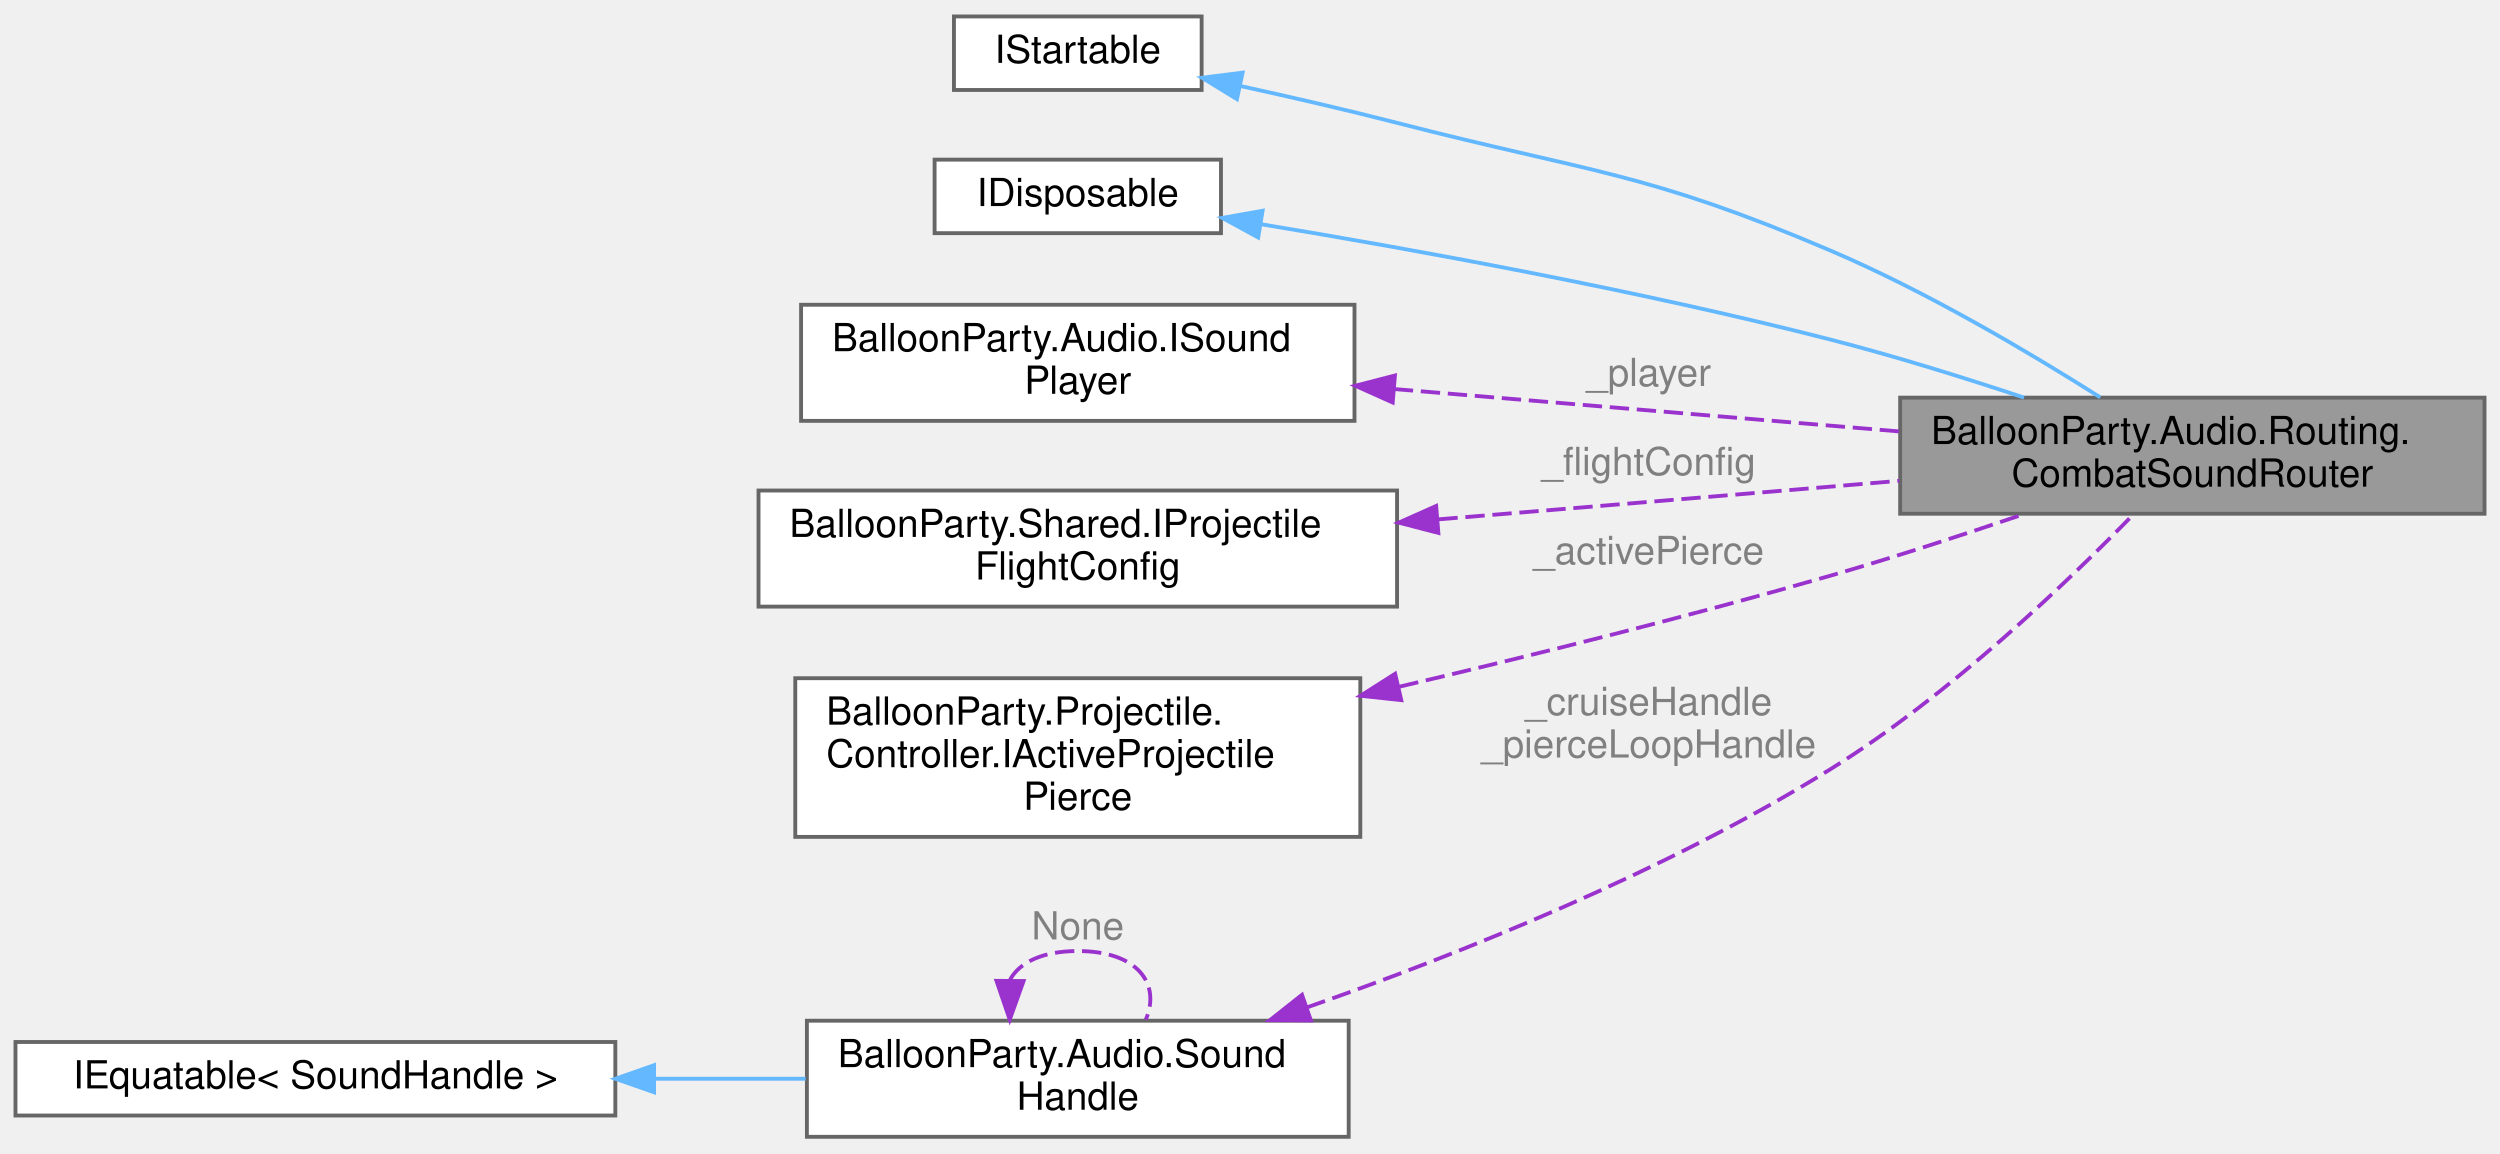
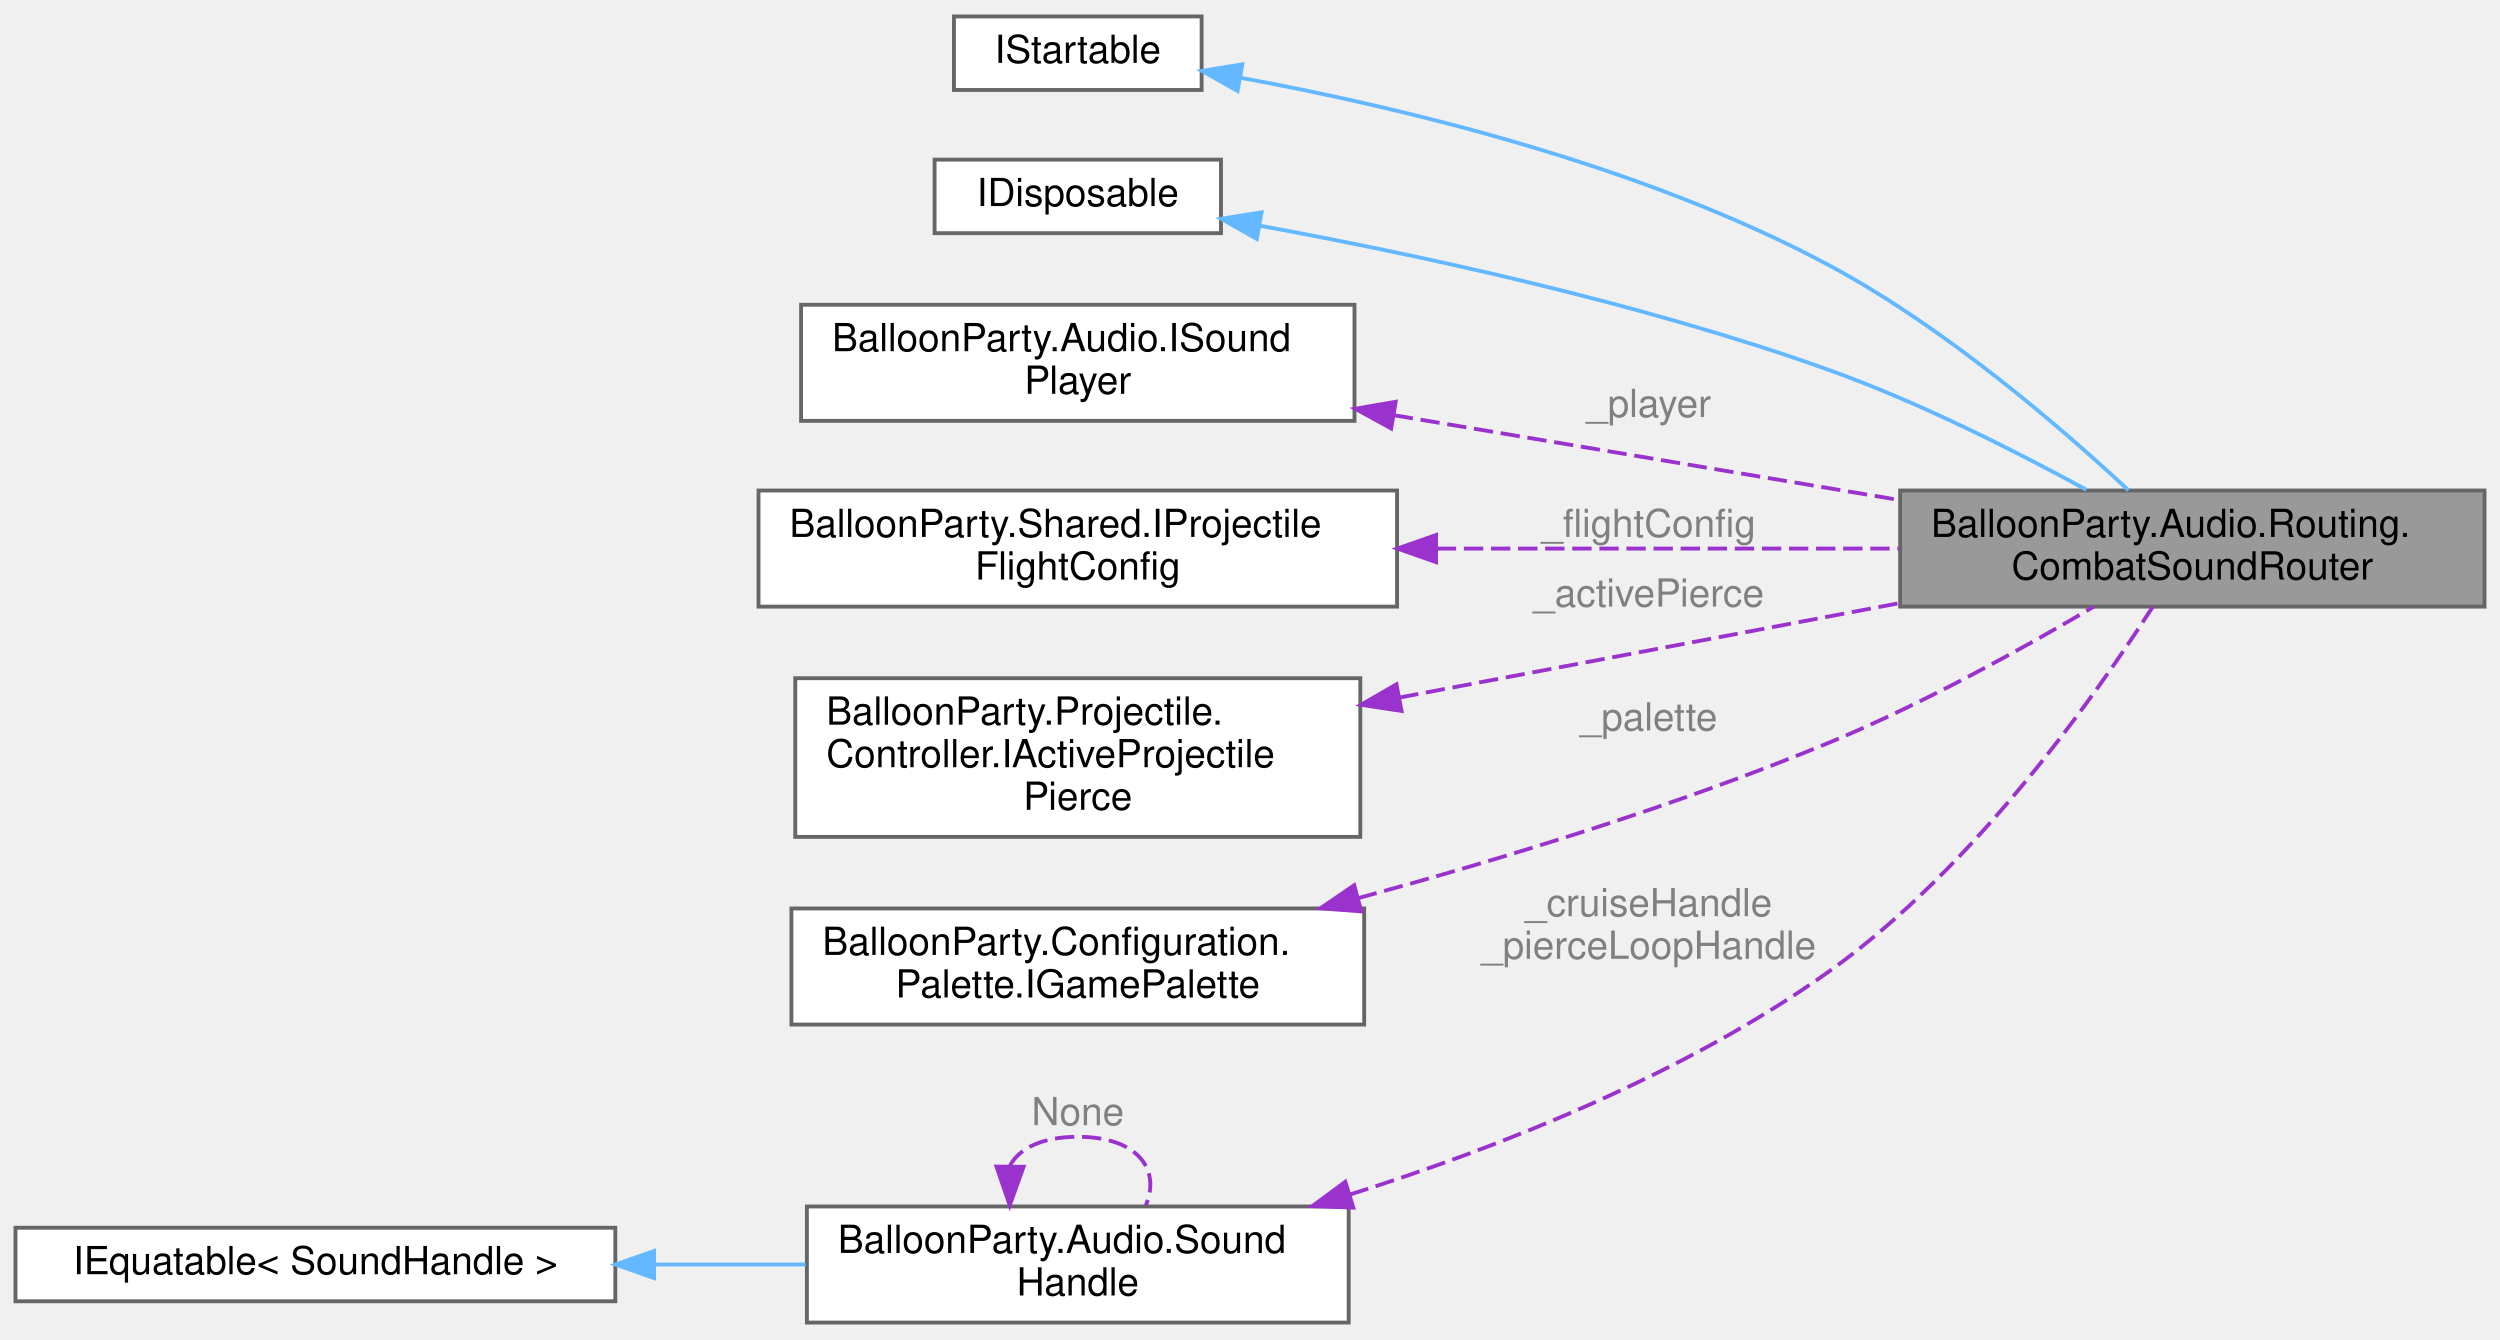
- <svg xmlns="http://www.w3.org/2000/svg" xmlns:xlink="http://www.w3.org/1999/xlink" width="646pt" height="298pt" viewBox="0.00 0.00 646.00 297.50">
-   <g id="graph0" class="graph" transform="scale(1 1) rotate(0) translate(4 293.5)">
+ <svg xmlns="http://www.w3.org/2000/svg" xmlns:xlink="http://www.w3.org/1999/xlink" width="646pt" height="346pt" viewBox="0.00 0.00 646.00 345.50">
+   <g id="graph0" class="graph" transform="scale(1 1) rotate(0) translate(4 341.5)">
    <g id="Node000001" class="node">
      <g id="a_Node000001">
        <a xlink:title=" ">
-           <polygon fill="#999999" stroke="#666666" points="638,-191 487,-191 487,-161 638,-161 638,-191" />
-           <text text-anchor="start" x="495" y="-179" font-family="Helvetica,sans-Serif" font-size="10.00">BalloonParty.Audio.Routing.</text>
-           <text text-anchor="middle" x="562.5" y="-168" font-family="Helvetica,sans-Serif" font-size="10.00">CombatSoundRouter</text>
+           <polygon fill="#999999" stroke="#666666" points="638,-215 487,-215 487,-185 638,-185 638,-215" />
+           <text text-anchor="start" x="495" y="-203" font-family="Helvetica,sans-Serif" font-size="10.00">BalloonParty.Audio.Routing.</text>
+           <text text-anchor="middle" x="562.5" y="-192" font-family="Helvetica,sans-Serif" font-size="10.00">CombatSoundRouter</text>
        </a>
      </g>
    </g>
    <g id="Node000002" class="node">
      <g id="a_Node000002">
        <a xlink:title=" ">
-           <polygon fill="white" stroke="#666666" points="306.5,-289.5 242.5,-289.5 242.5,-270.5 306.5,-270.5 306.5,-289.5" />
-           <text text-anchor="middle" x="274.5" y="-277.5" font-family="Helvetica,sans-Serif" font-size="10.00">IStartable</text>
+           <polygon fill="white" stroke="#666666" points="306.5,-337.5 242.5,-337.5 242.5,-318.5 306.5,-318.5 306.5,-337.5" />
+           <text text-anchor="middle" x="274.5" y="-325.5" font-family="Helvetica,sans-Serif" font-size="10.00">IStartable</text>
        </a>
      </g>
    </g>
    <g id="edge1_Node000001_Node000002" class="edge">
      <g id="a_edge1_Node000001_Node000002">
        <a xlink:title=" ">
-           <path fill="none" stroke="#63b8ff" d="M316.63,-271.5C329.59,-268.66 343.93,-265.36 357,-262 407.26,-249.06 421.27,-249.37 469,-229 493.85,-218.39 520.44,-202.65 538.71,-191.07" />
-           <polygon fill="#63b8ff" stroke="#63b8ff" points="315.62,-268.13 306.58,-273.66 317.09,-274.98 315.62,-268.13" />
+           <path fill="none" stroke="#63b8ff" d="M316.62,-321.65C357.18,-314.18 420.05,-299.33 469,-273 498.73,-257.01 528.56,-231.3 546.01,-215.05" />
+           <polygon fill="#63b8ff" stroke="#63b8ff" points="315.79,-318.24 306.55,-323.43 317.01,-325.13 315.79,-318.24" />
        </a>
      </g>
    </g>
    <g id="Node000003" class="node">
      <g id="a_Node000003">
        <a xlink:title=" ">
-           <polygon fill="white" stroke="#666666" points="311.5,-252.5 237.5,-252.5 237.5,-233.5 311.5,-233.5 311.5,-252.5" />
-           <text text-anchor="middle" x="274.5" y="-240.5" font-family="Helvetica,sans-Serif" font-size="10.00">IDisposable</text>
+           <polygon fill="white" stroke="#666666" points="311.5,-300.5 237.5,-300.5 237.5,-281.5 311.5,-281.5 311.5,-300.5" />
+           <text text-anchor="middle" x="274.5" y="-288.5" font-family="Helvetica,sans-Serif" font-size="10.00">IDisposable</text>
        </a>
      </g>
    </g>
    <g id="edge2_Node000001_Node000003" class="edge">
      <g id="a_edge2_Node000001_Node000003">
        <a xlink:title=" ">
-           <path fill="none" stroke="#63b8ff" d="M321.92,-235.8C361.35,-229.28 419.28,-218.76 469,-206 485.52,-201.76 503.4,-196.2 519,-191.01" />
-           <polygon fill="#63b8ff" stroke="#63b8ff" points="321.12,-232.38 311.82,-237.44 322.25,-239.29 321.12,-232.38" />
+           <path fill="none" stroke="#63b8ff" d="M321.46,-283.44C361.22,-276.16 419.88,-263.65 469,-246 492.12,-237.69 516.99,-225.1 535.11,-215.19" />
+           <polygon fill="#63b8ff" stroke="#63b8ff" points="320.75,-280.01 311.53,-285.22 321.99,-286.9 320.75,-280.01" />
        </a>
      </g>
    </g>
    <g id="Node000004" class="node">
      <g id="a_Node000004">
        <a xlink:href="interfaceBalloonParty_1_1Audio_1_1ISoundPlayer.html" target="_top" xlink:title=" ">
-           <polygon fill="white" stroke="#666666" points="346,-215 203,-215 203,-185 346,-185 346,-215" />
-           <text text-anchor="start" x="211" y="-203" font-family="Helvetica,sans-Serif" font-size="10.00">BalloonParty.Audio.ISound</text>
-           <text text-anchor="middle" x="274.5" y="-192" font-family="Helvetica,sans-Serif" font-size="10.00">Player</text>
+           <polygon fill="white" stroke="#666666" points="346,-263 203,-263 203,-233 346,-233 346,-263" />
+           <text text-anchor="start" x="211" y="-251" font-family="Helvetica,sans-Serif" font-size="10.00">BalloonParty.Audio.ISound</text>
+           <text text-anchor="middle" x="274.5" y="-240" font-family="Helvetica,sans-Serif" font-size="10.00">Player</text>
        </a>
      </g>
    </g>
    <g id="edge3_Node000001_Node000004" class="edge">
      <g id="a_edge3_Node000001_Node000004">
        <a xlink:title=" ">
-           <path fill="none" stroke="#9a32cd" stroke-dasharray="5,2" d="M356.16,-193.23C397.19,-189.79 446.73,-185.63 486.87,-182.26" />
-           <polygon fill="#9a32cd" stroke="#9a32cd" points="355.87,-189.74 346.2,-194.07 356.45,-196.72 355.87,-189.74" />
+           <path fill="none" stroke="#9a32cd" stroke-dasharray="5,2" d="M356.16,-234.46C397.19,-227.58 446.73,-219.26 486.87,-212.53" />
+           <polygon fill="#9a32cd" stroke="#9a32cd" points="355.48,-231.03 346.2,-236.13 356.64,-237.93 355.48,-231.03" />
        </a>
      </g>
-       <text text-anchor="middle" x="422" y="-194" font-family="Helvetica,sans-Serif" font-size="10.00" fill="grey"> _player</text>
+       <text text-anchor="middle" x="422" y="-234" font-family="Helvetica,sans-Serif" font-size="10.00" fill="grey"> _player</text>
    </g>
    <g id="Node000005" class="node">
      <g id="a_Node000005">
        <a xlink:href="interfaceBalloonParty_1_1Shared_1_1IProjectileFlightConfig.html" target="_top" xlink:title="Read-only projectile flight configuration: physics, cruise, sweep, pierce, and doom tuning.">
-           <polygon fill="white" stroke="#666666" points="357,-167 192,-167 192,-137 357,-137 357,-167" />
-           <text text-anchor="start" x="200" y="-155" font-family="Helvetica,sans-Serif" font-size="10.00">BalloonParty.Shared.IProjectile</text>
-           <text text-anchor="middle" x="274.5" y="-144" font-family="Helvetica,sans-Serif" font-size="10.00">FlightConfig</text>
+           <polygon fill="white" stroke="#666666" points="357,-215 192,-215 192,-185 357,-185 357,-215" />
+           <text text-anchor="start" x="200" y="-203" font-family="Helvetica,sans-Serif" font-size="10.00">BalloonParty.Shared.IProjectile</text>
+           <text text-anchor="middle" x="274.5" y="-192" font-family="Helvetica,sans-Serif" font-size="10.00">FlightConfig</text>
        </a>
      </g>
    </g>
    <g id="edge4_Node000001_Node000005" class="edge">
      <g id="a_edge4_Node000001_Node000005">
        <a xlink:title=" ">
-           <path fill="none" stroke="#9a32cd" stroke-dasharray="5,2" d="M367.68,-159.55C399.75,-162.2 435.96,-165.21 469,-168 474.78,-168.49 480.77,-169 486.78,-169.51" />
-           <polygon fill="#9a32cd" stroke="#9a32cd" points="367.67,-156.04 357.42,-158.7 367.1,-163.01 367.67,-156.04" />
+           <path fill="none" stroke="#9a32cd" stroke-dasharray="5,2" d="M367.27,-200C405.83,-200 450.13,-200 486.67,-200" />
+           <polygon fill="#9a32cd" stroke="#9a32cd" points="367.07,-196.5 357.07,-200 367.07,-203.5 367.07,-196.5" />
        </a>
      </g>
-       <text text-anchor="middle" x="422" y="-171" font-family="Helvetica,sans-Serif" font-size="10.00" fill="grey"> _flightConfig</text>
+       <text text-anchor="middle" x="422" y="-203" font-family="Helvetica,sans-Serif" font-size="10.00" fill="grey"> _flightConfig</text>
    </g>
    <g id="Node000006" class="node">
      <g id="a_Node000006">
        <a xlink:href="interfaceBalloonParty_1_1Projectile_1_1Controller_1_1IActiveProjectilePierce.html" target="_top" xlink:title="Whether the active shot is currently piercing.">
-           <polygon fill="white" stroke="#666666" points="347.5,-118.5 201.5,-118.5 201.5,-77.5 347.5,-77.5 347.5,-118.5" />
-           <text text-anchor="start" x="209.5" y="-106.5" font-family="Helvetica,sans-Serif" font-size="10.00">BalloonParty.Projectile.</text>
-           <text text-anchor="start" x="209.5" y="-95.5" font-family="Helvetica,sans-Serif" font-size="10.00">Controller.IActiveProjectile</text>
-           <text text-anchor="middle" x="274.5" y="-84.5" font-family="Helvetica,sans-Serif" font-size="10.00">Pierce</text>
+           <polygon fill="white" stroke="#666666" points="347.5,-166.5 201.5,-166.5 201.5,-125.5 347.5,-125.5 347.5,-166.5" />
+           <text text-anchor="start" x="209.5" y="-154.5" font-family="Helvetica,sans-Serif" font-size="10.00">BalloonParty.Projectile.</text>
+           <text text-anchor="start" x="209.5" y="-143.5" font-family="Helvetica,sans-Serif" font-size="10.00">Controller.IActiveProjectile</text>
+           <text text-anchor="middle" x="274.5" y="-132.5" font-family="Helvetica,sans-Serif" font-size="10.00">Pierce</text>
        </a>
      </g>
    </g>
    <g id="edge5_Node000001_Node000006" class="edge">
      <g id="a_edge5_Node000001_Node000006">
        <a xlink:title=" ">
-           <path fill="none" stroke="#9a32cd" stroke-dasharray="5,2" d="M357.61,-116.31C392.18,-124.45 432.72,-134.54 469,-145 485.44,-149.74 503.3,-155.57 518.91,-160.88" />
-           <polygon fill="#9a32cd" stroke="#9a32cd" points="358.09,-112.83 347.56,-113.97 356.5,-119.65 358.09,-112.83" />
+           <path fill="none" stroke="#9a32cd" stroke-dasharray="5,2" d="M357.57,-161.5C398.32,-169.19 447.18,-178.41 486.86,-185.91" />
+           <polygon fill="#9a32cd" stroke="#9a32cd" points="358.15,-158.04 347.67,-159.63 356.85,-164.92 358.15,-158.04" />
        </a>
      </g>
-       <text text-anchor="middle" x="422" y="-148" font-family="Helvetica,sans-Serif" font-size="10.00" fill="grey"> _activePierce</text>
+       <text text-anchor="middle" x="422" y="-185" font-family="Helvetica,sans-Serif" font-size="10.00" fill="grey"> _activePierce</text>
    </g>
    <g id="Node000007" class="node">
      <g id="a_Node000007">
+         <a xlink:href="interfaceBalloonParty_1_1Configuration_1_1Palette_1_1IGamePalette.html" target="_top" xlink:title=" ">
+           <polygon fill="white" stroke="#666666" points="348.5,-107 200.5,-107 200.5,-77 348.5,-77 348.5,-107" />
+           <text text-anchor="start" x="208.5" y="-95" font-family="Helvetica,sans-Serif" font-size="10.00">BalloonParty.Configuration.</text>
+           <text text-anchor="middle" x="274.5" y="-84" font-family="Helvetica,sans-Serif" font-size="10.00">Palette.IGamePalette</text>
+         </a>
+       </g>
+     </g>
+     <g id="edge6_Node000001_Node000007" class="edge">
+       <g id="a_edge6_Node000001_Node000007">
+         <a xlink:title=" ">
+           <path fill="none" stroke="#9a32cd" stroke-dasharray="5,2" d="M346.9,-109.65C383.96,-119.74 429.6,-133.65 469,-150 492.94,-159.94 518.78,-174.23 537.05,-185" />
+           <polygon fill="#9a32cd" stroke="#9a32cd" points="347.75,-106.25 337.18,-107.04 345.93,-113.01 347.75,-106.25" />
+         </a>
+       </g>
+       <text text-anchor="middle" x="422" y="-153" font-family="Helvetica,sans-Serif" font-size="10.00" fill="grey"> _palette</text>
+     </g>
+     <g id="Node000008" class="node">
+       <g id="a_Node000008">
        <a xlink:href="structBalloonParty_1_1Audio_1_1SoundHandle.html" target="_top" xlink:title="Identifies one play of a voice slot — the only way to ISoundPlayer.Stop a loop.">
          <polygon fill="white" stroke="#666666" points="344.5,-30 204.5,-30 204.5,0 344.5,0 344.5,-30" />
          <text text-anchor="start" x="212.5" y="-18" font-family="Helvetica,sans-Serif" font-size="10.00">BalloonParty.Audio.Sound</text>
          <text text-anchor="middle" x="274.5" y="-7" font-family="Helvetica,sans-Serif" font-size="10.00">Handle</text>
        </a>
      </g>
    </g>
-     <g id="edge6_Node000001_Node000007" class="edge">
-       <g id="a_edge6_Node000001_Node000007">
+     <g id="edge7_Node000001_Node000008" class="edge">
+       <g id="a_edge7_Node000001_Node000008">
        <a xlink:title=" ">
-           <path fill="none" stroke="#9a32cd" stroke-dasharray="5,2" d="M333.67,-33.42C373.4,-47.32 426.35,-68.52 469,-95 499.65,-114.03 530.14,-143.23 547.33,-160.89" />
-           <polygon fill="#9a32cd" stroke="#9a32cd" points="334.73,-30.08 324.13,-30.13 332.44,-36.7 334.73,-30.08" />
+           <path fill="none" stroke="#9a32cd" stroke-dasharray="5,2" d="M344.78,-33.07C383.63,-45.36 431.65,-64.3 469,-91 505.95,-117.42 537.34,-161.76 552.24,-184.91" />
+           <polygon fill="#9a32cd" stroke="#9a32cd" points="345.7,-29.7 335.11,-30.09 343.63,-36.38 345.7,-29.7" />
        </a>
      </g>
-       <text text-anchor="middle" x="422" y="-109" font-family="Helvetica,sans-Serif" font-size="10.00" fill="grey"> _cruiseHandle</text>
-       <text text-anchor="middle" x="422" y="-98" font-family="Helvetica,sans-Serif" font-size="10.00" fill="grey">_pierceLoopHandle</text>
+       <text text-anchor="middle" x="422" y="-105" font-family="Helvetica,sans-Serif" font-size="10.00" fill="grey"> _cruiseHandle</text>
+       <text text-anchor="middle" x="422" y="-94" font-family="Helvetica,sans-Serif" font-size="10.00" fill="grey">_pierceLoopHandle</text>
    </g>
-     <g id="edge8_Node000007_Node000007" class="edge">
-       <g id="a_edge8_Node000007_Node000007">
+     <g id="edge9_Node000008_Node000008" class="edge">
+       <g id="a_edge9_Node000008_Node000008">
        <a xlink:title=" ">
          <path fill="none" stroke="#9a32cd" stroke-dasharray="5,2" d="M257,-40.6C259.39,-44.97 265.22,-48 274.5,-48 290.12,-48 295.98,-39.41 292.08,-30.28" />
          <polygon fill="#9a32cd" stroke="#9a32cd" points="260.49,-40.25 256.92,-30.28 253.49,-40.3 260.49,-40.25" />
        </a>
      </g>
      <text text-anchor="middle" x="274.5" y="-51" font-family="Helvetica,sans-Serif" font-size="10.00" fill="grey"> None</text>
    </g>
-     <g id="Node000008" class="node">
-       <g id="a_Node000008">
+     <g id="Node000009" class="node">
+       <g id="a_Node000009">
        <a xlink:title=" ">
          <polygon fill="white" stroke="#666666" points="155,-24.5 0,-24.5 0,-5.5 155,-5.5 155,-24.5" />
          <text text-anchor="middle" x="77.5" y="-12.5" font-family="Helvetica,sans-Serif" font-size="10.00">IEquatable&lt; SoundHandle &gt;</text>
        </a>
      </g>
    </g>
-     <g id="edge7_Node000007_Node000008" class="edge">
-       <g id="a_edge7_Node000007_Node000008">
+     <g id="edge8_Node000008_Node000009" class="edge">
+       <g id="a_edge8_Node000008_Node000009">
        <a xlink:title=" ">
          <path fill="none" stroke="#63b8ff" d="M165.36,-15C178.36,-15 191.62,-15 204.19,-15" />
          <polygon fill="#63b8ff" stroke="#63b8ff" points="165.01,-11.5 155.01,-15 165.01,-18.5 165.01,-11.5" />
        </a>
      </g>
    </g>
  </g>
</svg>
